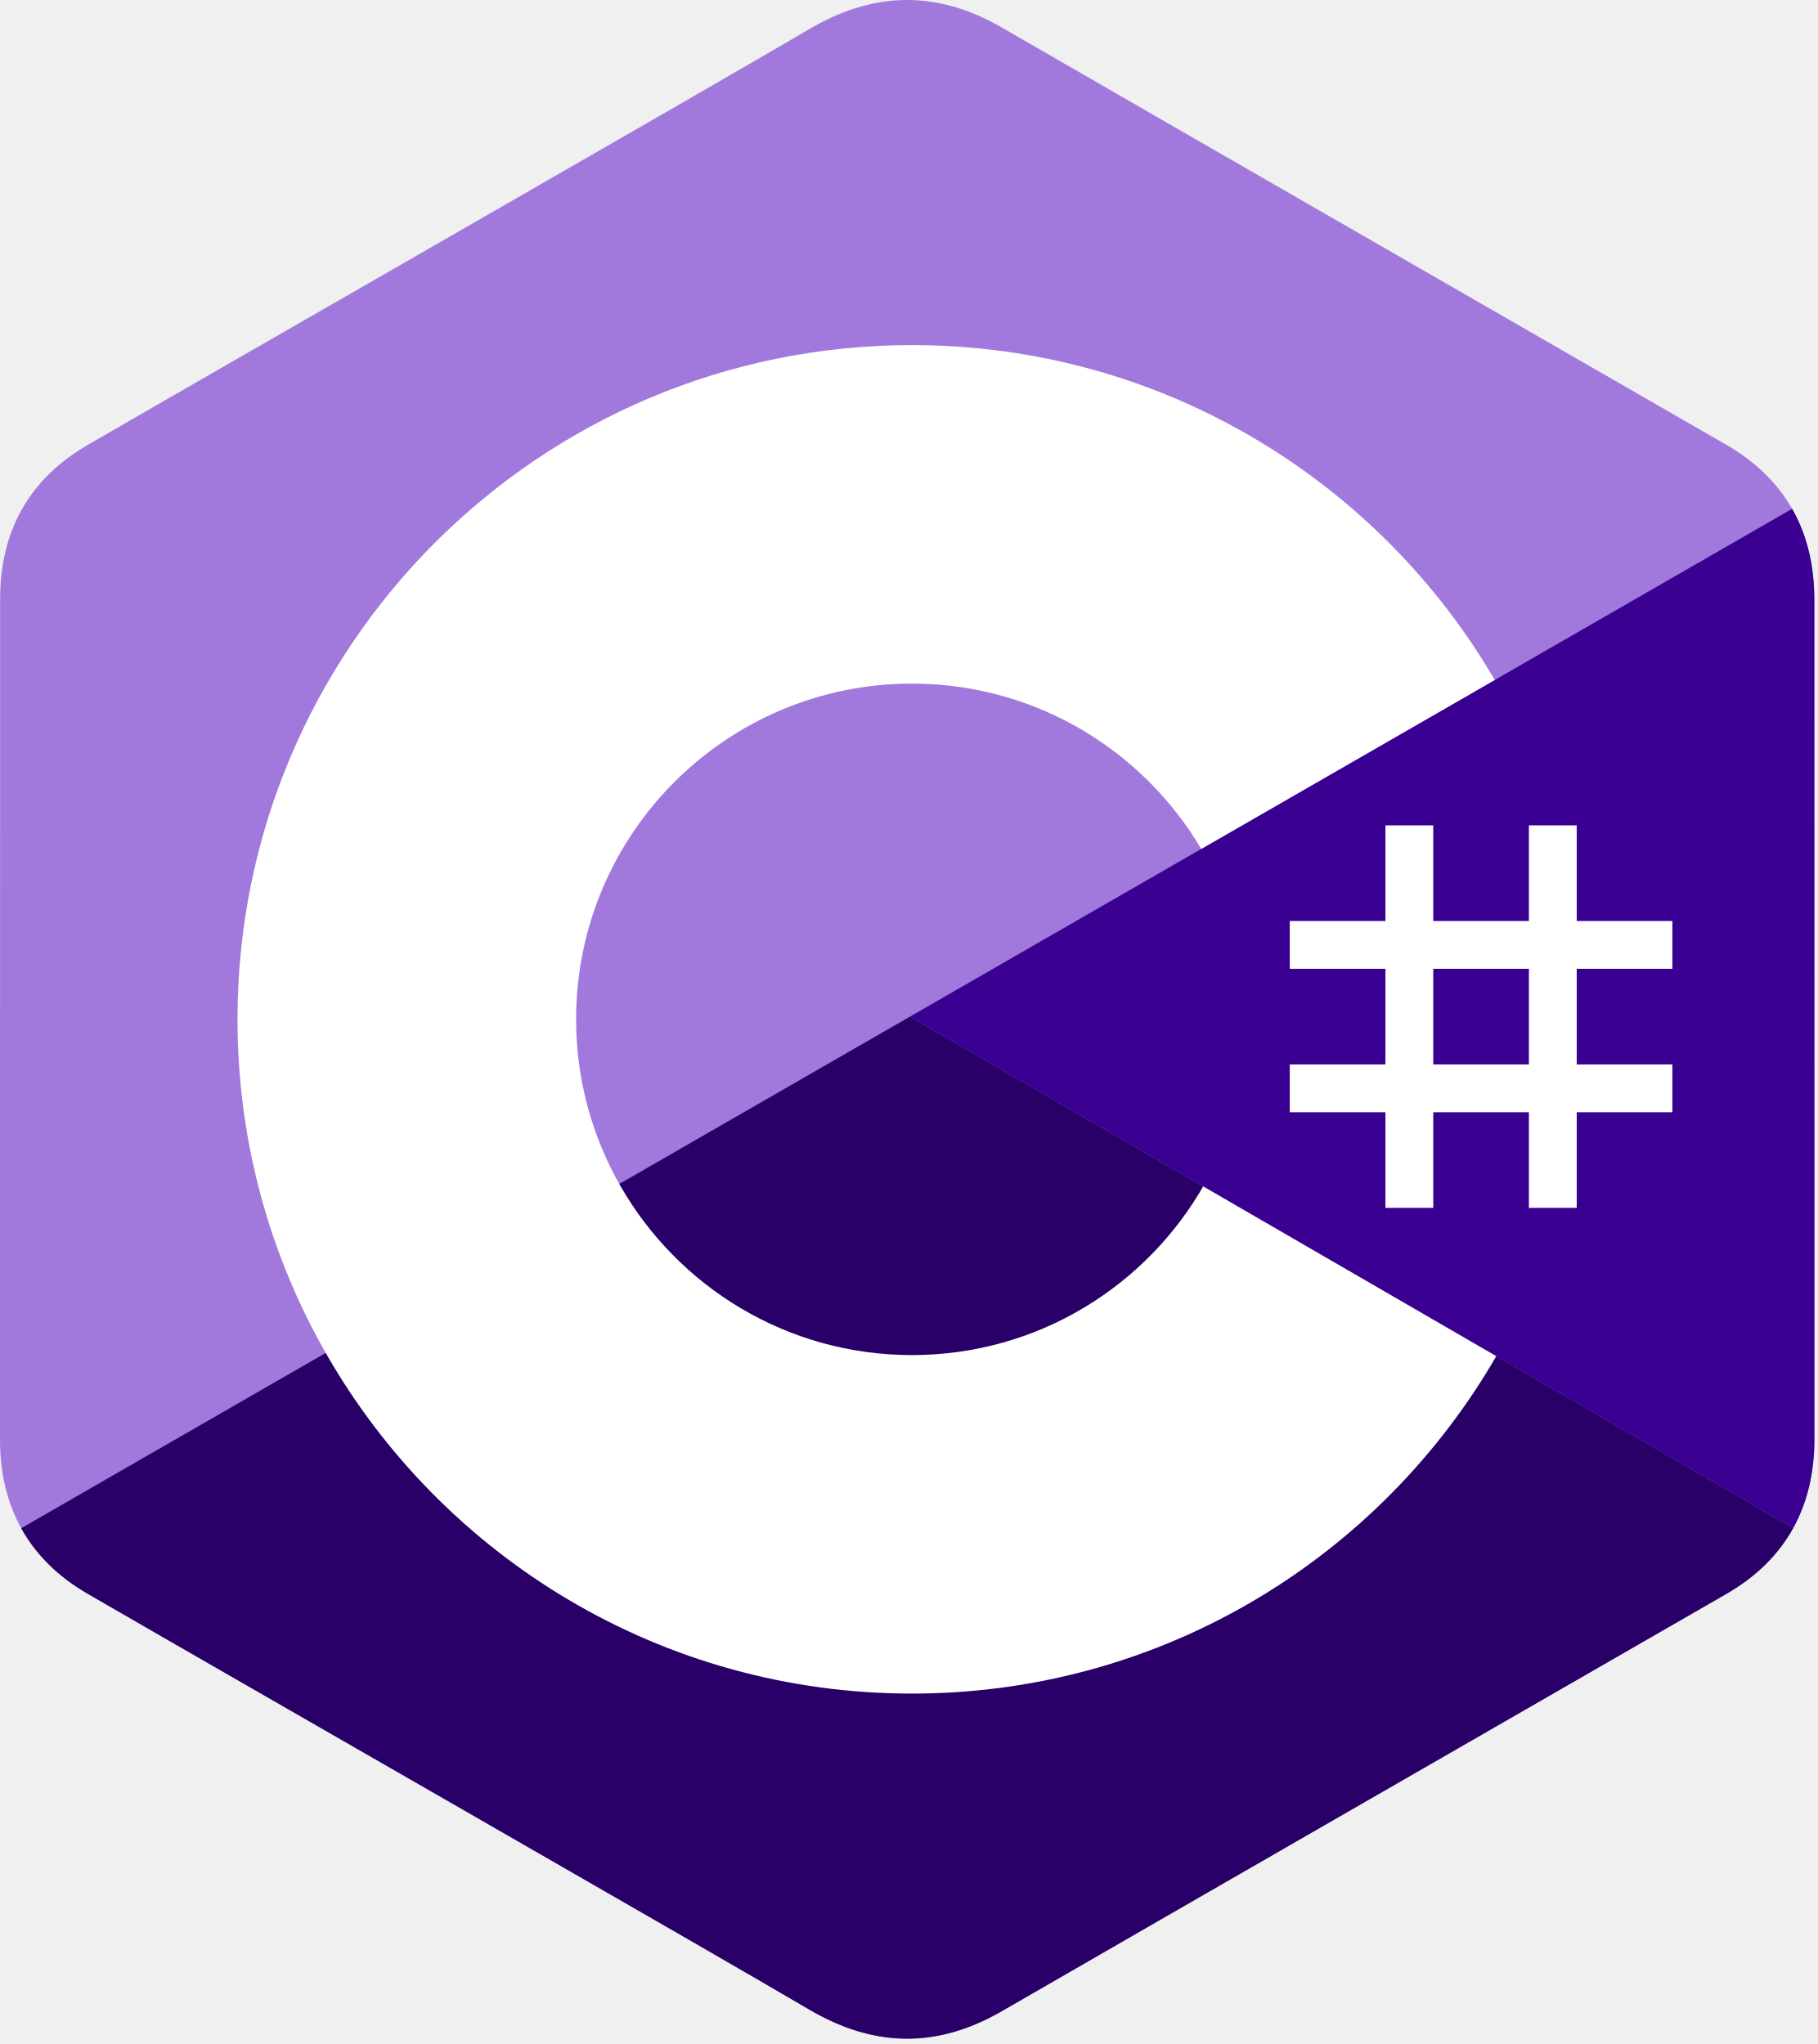
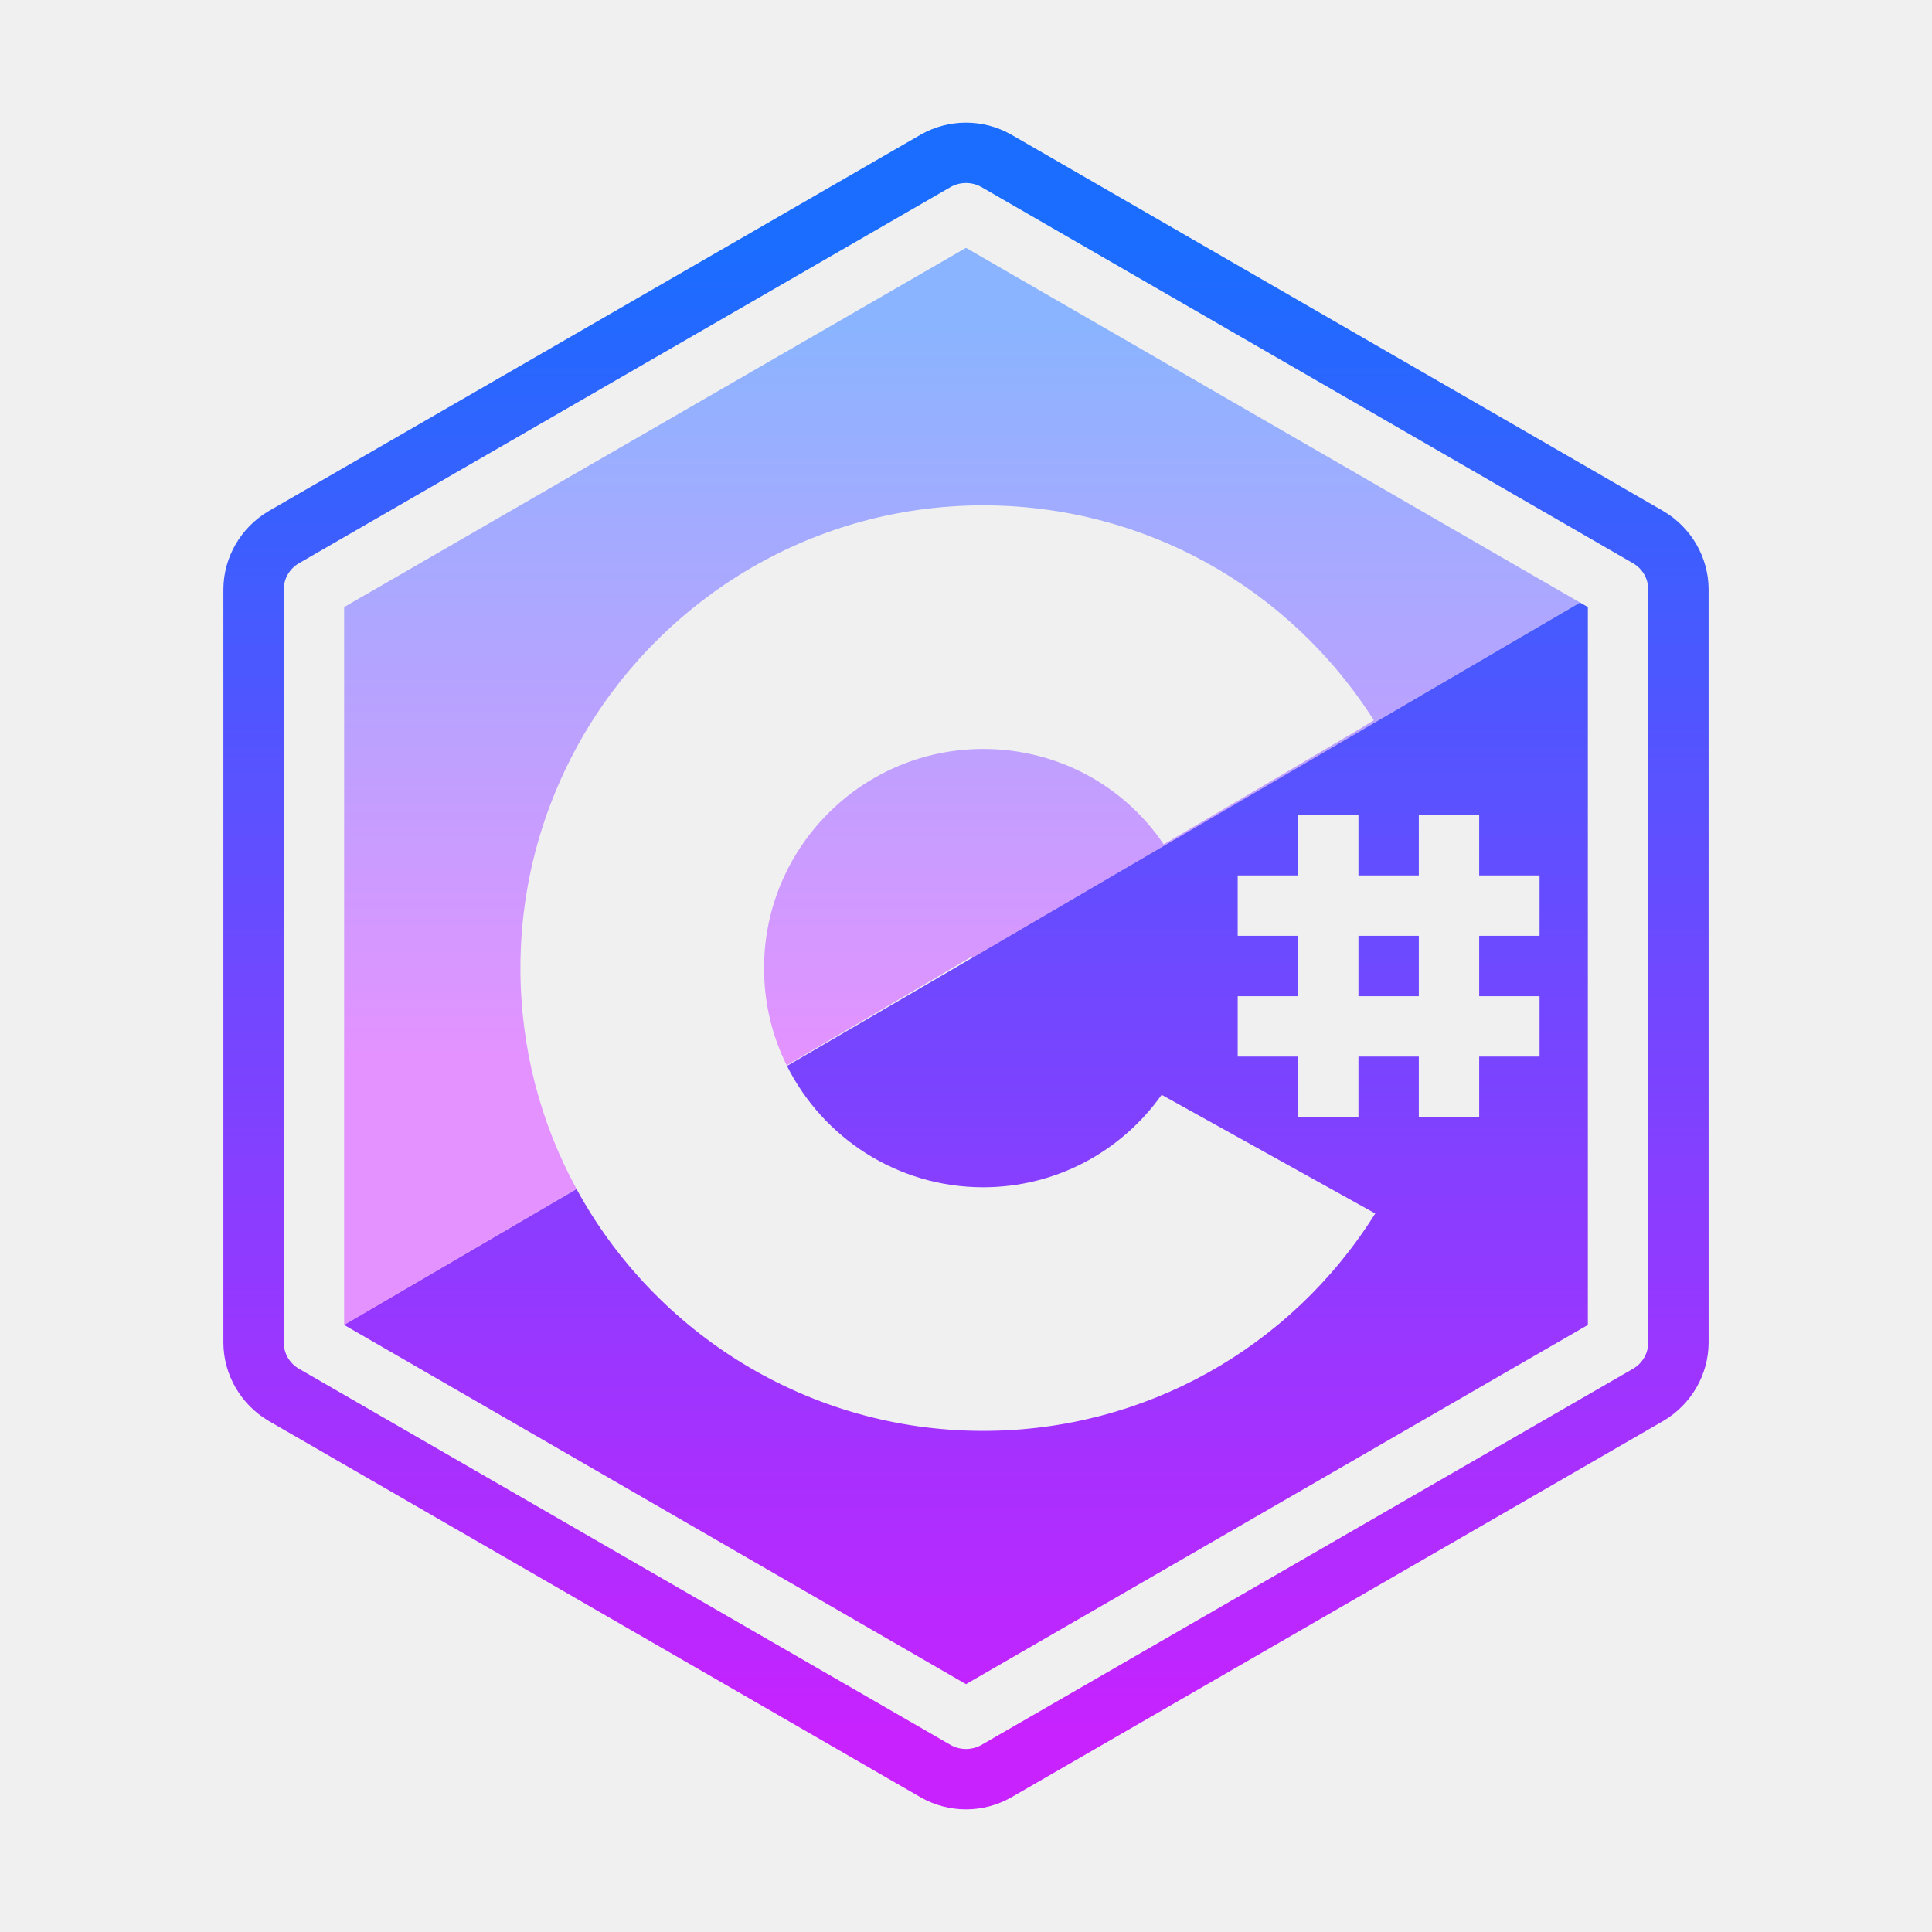
- <svg xmlns="http://www.w3.org/2000/svg" width="256" height="288" viewBox="0 0 256 288" fill="none">
-   <path d="M255.569 84.452C255.567 79.622 254.534 75.354 252.445 71.691C250.393 68.089 247.32 65.07 243.198 62.683C209.173 43.064 175.115 23.505 141.101 3.866C131.931 -1.428 123.04 -1.235 113.938 4.135C100.395 12.122 32.59 50.969 12.385 62.672C4.064 67.489 0.015 74.861 0.013 84.443C0 123.898 0.013 163.352 0 202.808C0 207.532 0.991 211.717 2.988 215.325C5.041 219.036 8.157 222.138 12.374 224.579C32.58 236.282 100.394 275.126 113.934 283.115C123.04 288.488 131.931 288.68 141.104 283.384C175.119 263.744 209.179 244.186 243.209 224.567C247.426 222.127 250.542 219.023 252.595 215.315C254.589 211.707 255.582 207.522 255.582 202.797C255.582 202.797 255.582 123.908 255.569 84.452Z" fill="#A179DC" />
-   <path d="M128.182 143.241L2.988 215.325C5.041 219.036 8.157 222.138 12.374 224.579C32.58 236.282 100.394 275.126 113.934 283.115C123.04 288.488 131.931 288.68 141.104 283.384C175.119 263.744 209.179 244.186 243.209 224.567C247.426 222.127 250.542 219.023 252.595 215.315L128.182 143.241Z" fill="#280068" />
-   <path d="M255.569 84.452C255.567 79.622 254.534 75.354 252.445 71.691L128.182 143.241L252.595 215.315C254.589 211.707 255.58 207.522 255.582 202.797C255.582 202.797 255.582 123.908 255.569 84.452Z" fill="#390091" />
-   <path d="M201.892 116.294V129.768H215.366V116.294H222.103V129.768H235.576V136.504H222.103V149.978H235.576V156.715H222.103V170.189H215.366V156.715H201.892V170.189H195.155V156.715H181.682V149.978H195.155V136.504H181.682V129.768H195.155V116.294H201.892ZM215.366 136.504H201.892V149.978H215.366V136.504Z" fill="white" />
-   <path d="M128.458 48.626C163.601 48.626 194.285 67.712 210.719 96.082L210.559 95.809L169.21 119.617C161.064 105.824 146.129 96.515 128.997 96.323L128.458 96.32C102.332 96.32 81.151 117.5 81.151 143.625C81.151 152.169 83.429 160.178 87.391 167.095C95.545 181.33 110.873 190.931 128.458 190.931C146.15 190.931 161.566 181.208 169.679 166.821L169.482 167.166L210.769 191.084C194.514 219.214 164.251 238.241 129.516 238.62L128.458 238.626C93.203 238.626 62.432 219.422 46.039 190.902C38.036 176.979 33.457 160.838 33.457 143.625C33.457 91.159 75.989 48.626 128.458 48.626Z" fill="white" />
+ <svg xmlns="http://www.w3.org/2000/svg" viewBox="0 0 64 64" width="512px" height="512px" baseProfile="basic">
+   <linearGradient id="dFMIpH0DLBLP_Mye2ctJMa" x1="15.25" x2="15.25" y1="31.296" y2="15.385" gradientTransform="matrix(1 0 0 -1 0 64)" gradientUnits="userSpaceOnUse">
+     <stop offset="0" stop-color="#8ab4ff" />
+     <stop offset=".699" stop-color="#e492ff" />
+   </linearGradient>
+   <path fill="url(#dFMIpH0DLBLP_Mye2ctJMa)" d="M19.09,39.37c0,0.01,0.01,0.01,0.01,0.02l-7.7,4.5L19.09,39.37z" />
+   <linearGradient id="dFMIpH0DLBLP_Mye2ctJMb" x1="15.25" x2="15.25" y1="33.329" y2="20.11" gradientTransform="matrix(1 0 0 -1 0 64)" gradientUnits="userSpaceOnUse">
+     <stop offset="0" stop-color="#8ab4ff" />
+     <stop offset=".699" stop-color="#e492ff" />
+   </linearGradient>
+   <path fill="url(#dFMIpH0DLBLP_Mye2ctJMb)" d="M19.09,39.37c0,0.01,0.01,0.01,0.01,0.02 l-7.7,4.5L19.09,39.37z" />
+   <linearGradient id="dFMIpH0DLBLP_Mye2ctJMc" x1="31.87" x2="31.87" y1="10.7" y2="35.152" gradientUnits="userSpaceOnUse">
+     <stop offset="0" stop-color="#8ab4ff" />
+     <stop offset="1" stop-color="#e492ff" />
+   </linearGradient>
+   <path fill="url(#dFMIpH0DLBLP_Mye2ctJMc)" d="M32,8.21l-20.6,11.9v23.78l7.69-4.52 c-1.18-2.17-1.85-4.65-1.85-7.3c0-2.88,0.8-5.56,2.18-7.87c2.68-4.46,7.57-7.46,13.15-7.46c5.27,0,10.11,2.67,12.94,7.12l-0.39,0.24 l-6.57,3.87c-1.35-1.99-3.57-3.16-5.98-3.16c-2.62,0-4.91,1.39-6.19,3.47c-0.68,1.11-1.07,2.4-1.07,3.79c0,1.16,0.27,2.25,0.75,3.22 l6.13-3.6h0.01l0.04,0.02l20.1-11.75L32,8.21z" />
+   <linearGradient id="dFMIpH0DLBLP_Mye2ctJMd" x1="32" x2="32" y1="8.058" y2="57.784" gradientUnits="userSpaceOnUse">
+     <stop offset="0" stop-color="#1a6dff" />
+     <stop offset="1" stop-color="#c822ff" />
+   </linearGradient>
+   <path fill="url(#dFMIpH0DLBLP_Mye2ctJMd)" d="M32.24,31.71l-6.17,3.6 c1.19,2.38,3.66,4.02,6.5,4.02c2.382,0,4.553-1.156,5.911-3.063l7.076,3.931C42.76,44.666,37.897,47.4,32.57,47.4 c-5.8,0-10.87-3.24-13.47-8.01l-7.7,4.5L32,55.79l20.6-11.9v-0.22V20.11l-0.26-0.15L32.24,31.71z M51,31h-2v2h2v2h-2v2h-2v-2h-2v2 h-2v-2h-2v-2h2v-2h-2v-2h2v-2h2v2h2v-2h2v2h2V31z M45,31h2v2h-2V31z M55.1,16.93L33.5,4.46c-0.93-0.53-2.07-0.53-3,0L8.9,16.93 c-0.92,0.54-1.5,1.53-1.5,2.6v24.94c0,1.07,0.58,2.06,1.5,2.6l21.6,12.47c0.93,0.53,2.07,0.53,3,0l21.6-12.47 c0.92-0.54,1.5-1.53,1.5-2.6V19.53C56.6,18.46,56.02,17.47,55.1,16.93z M54.6,44.47c0,0.36-0.19,0.69-0.5,0.87L32.5,57.81 c-0.31,0.17-0.69,0.17-1,0L9.9,45.34c-0.31-0.18-0.5-0.51-0.5-0.87V19.53c0-0.36,0.19-0.69,0.5-0.87L31.5,6.19 c0.31-0.17,0.69-0.17,1,0l21.6,12.47c0.31,0.18,0.5,0.51,0.5,0.87V44.47z" />
</svg>
